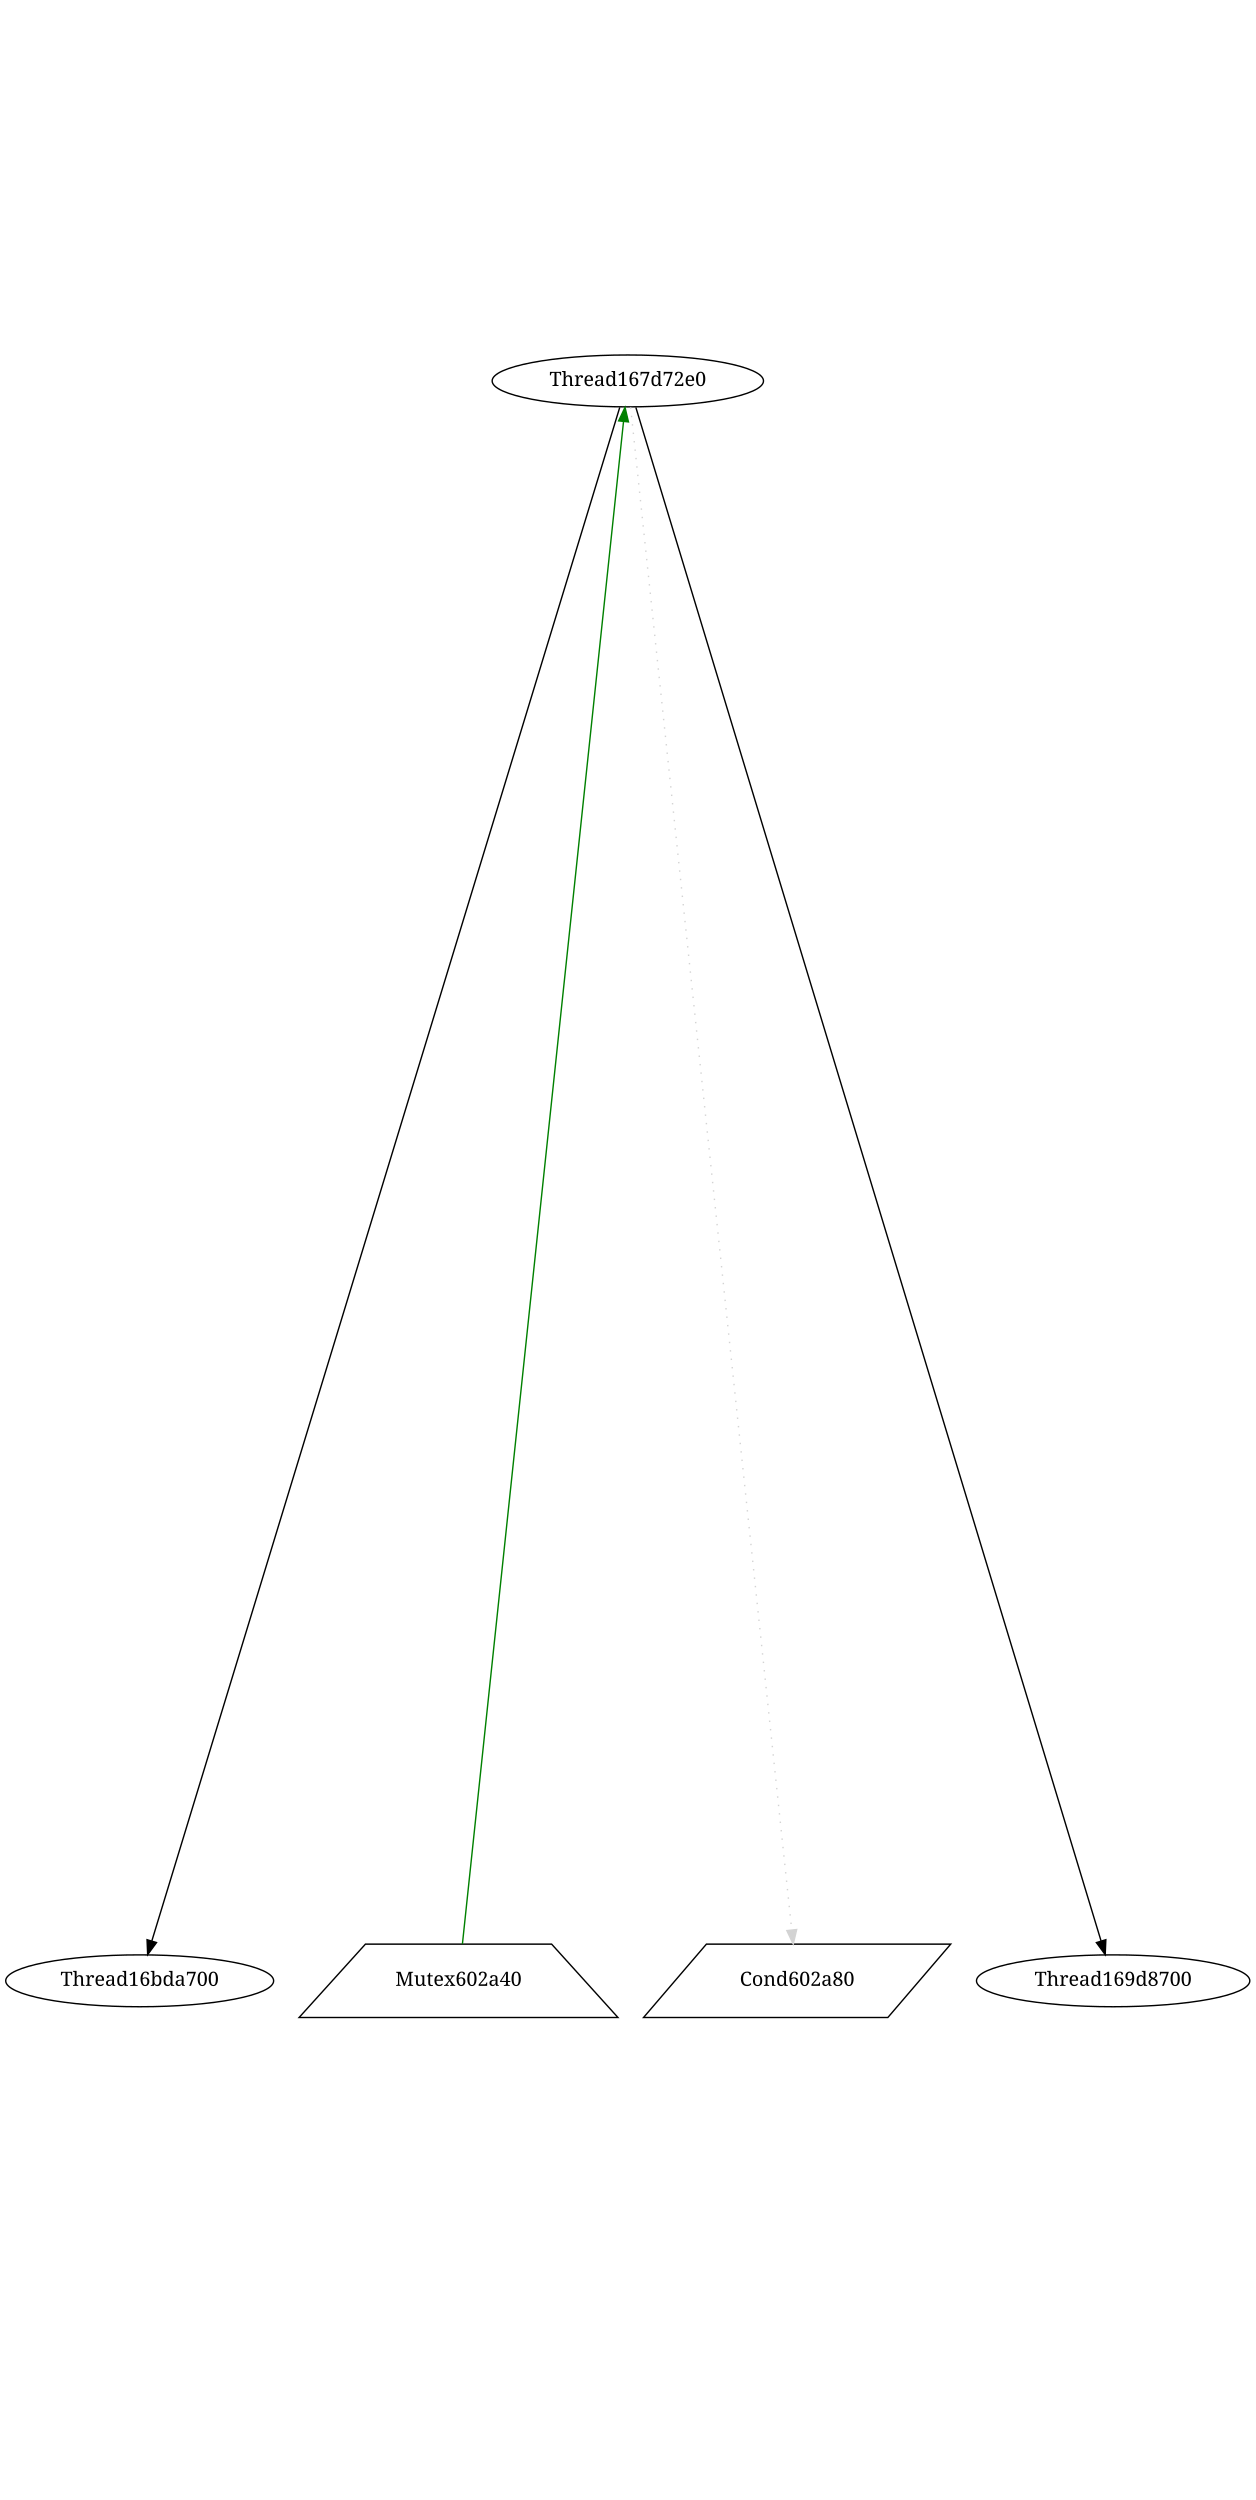
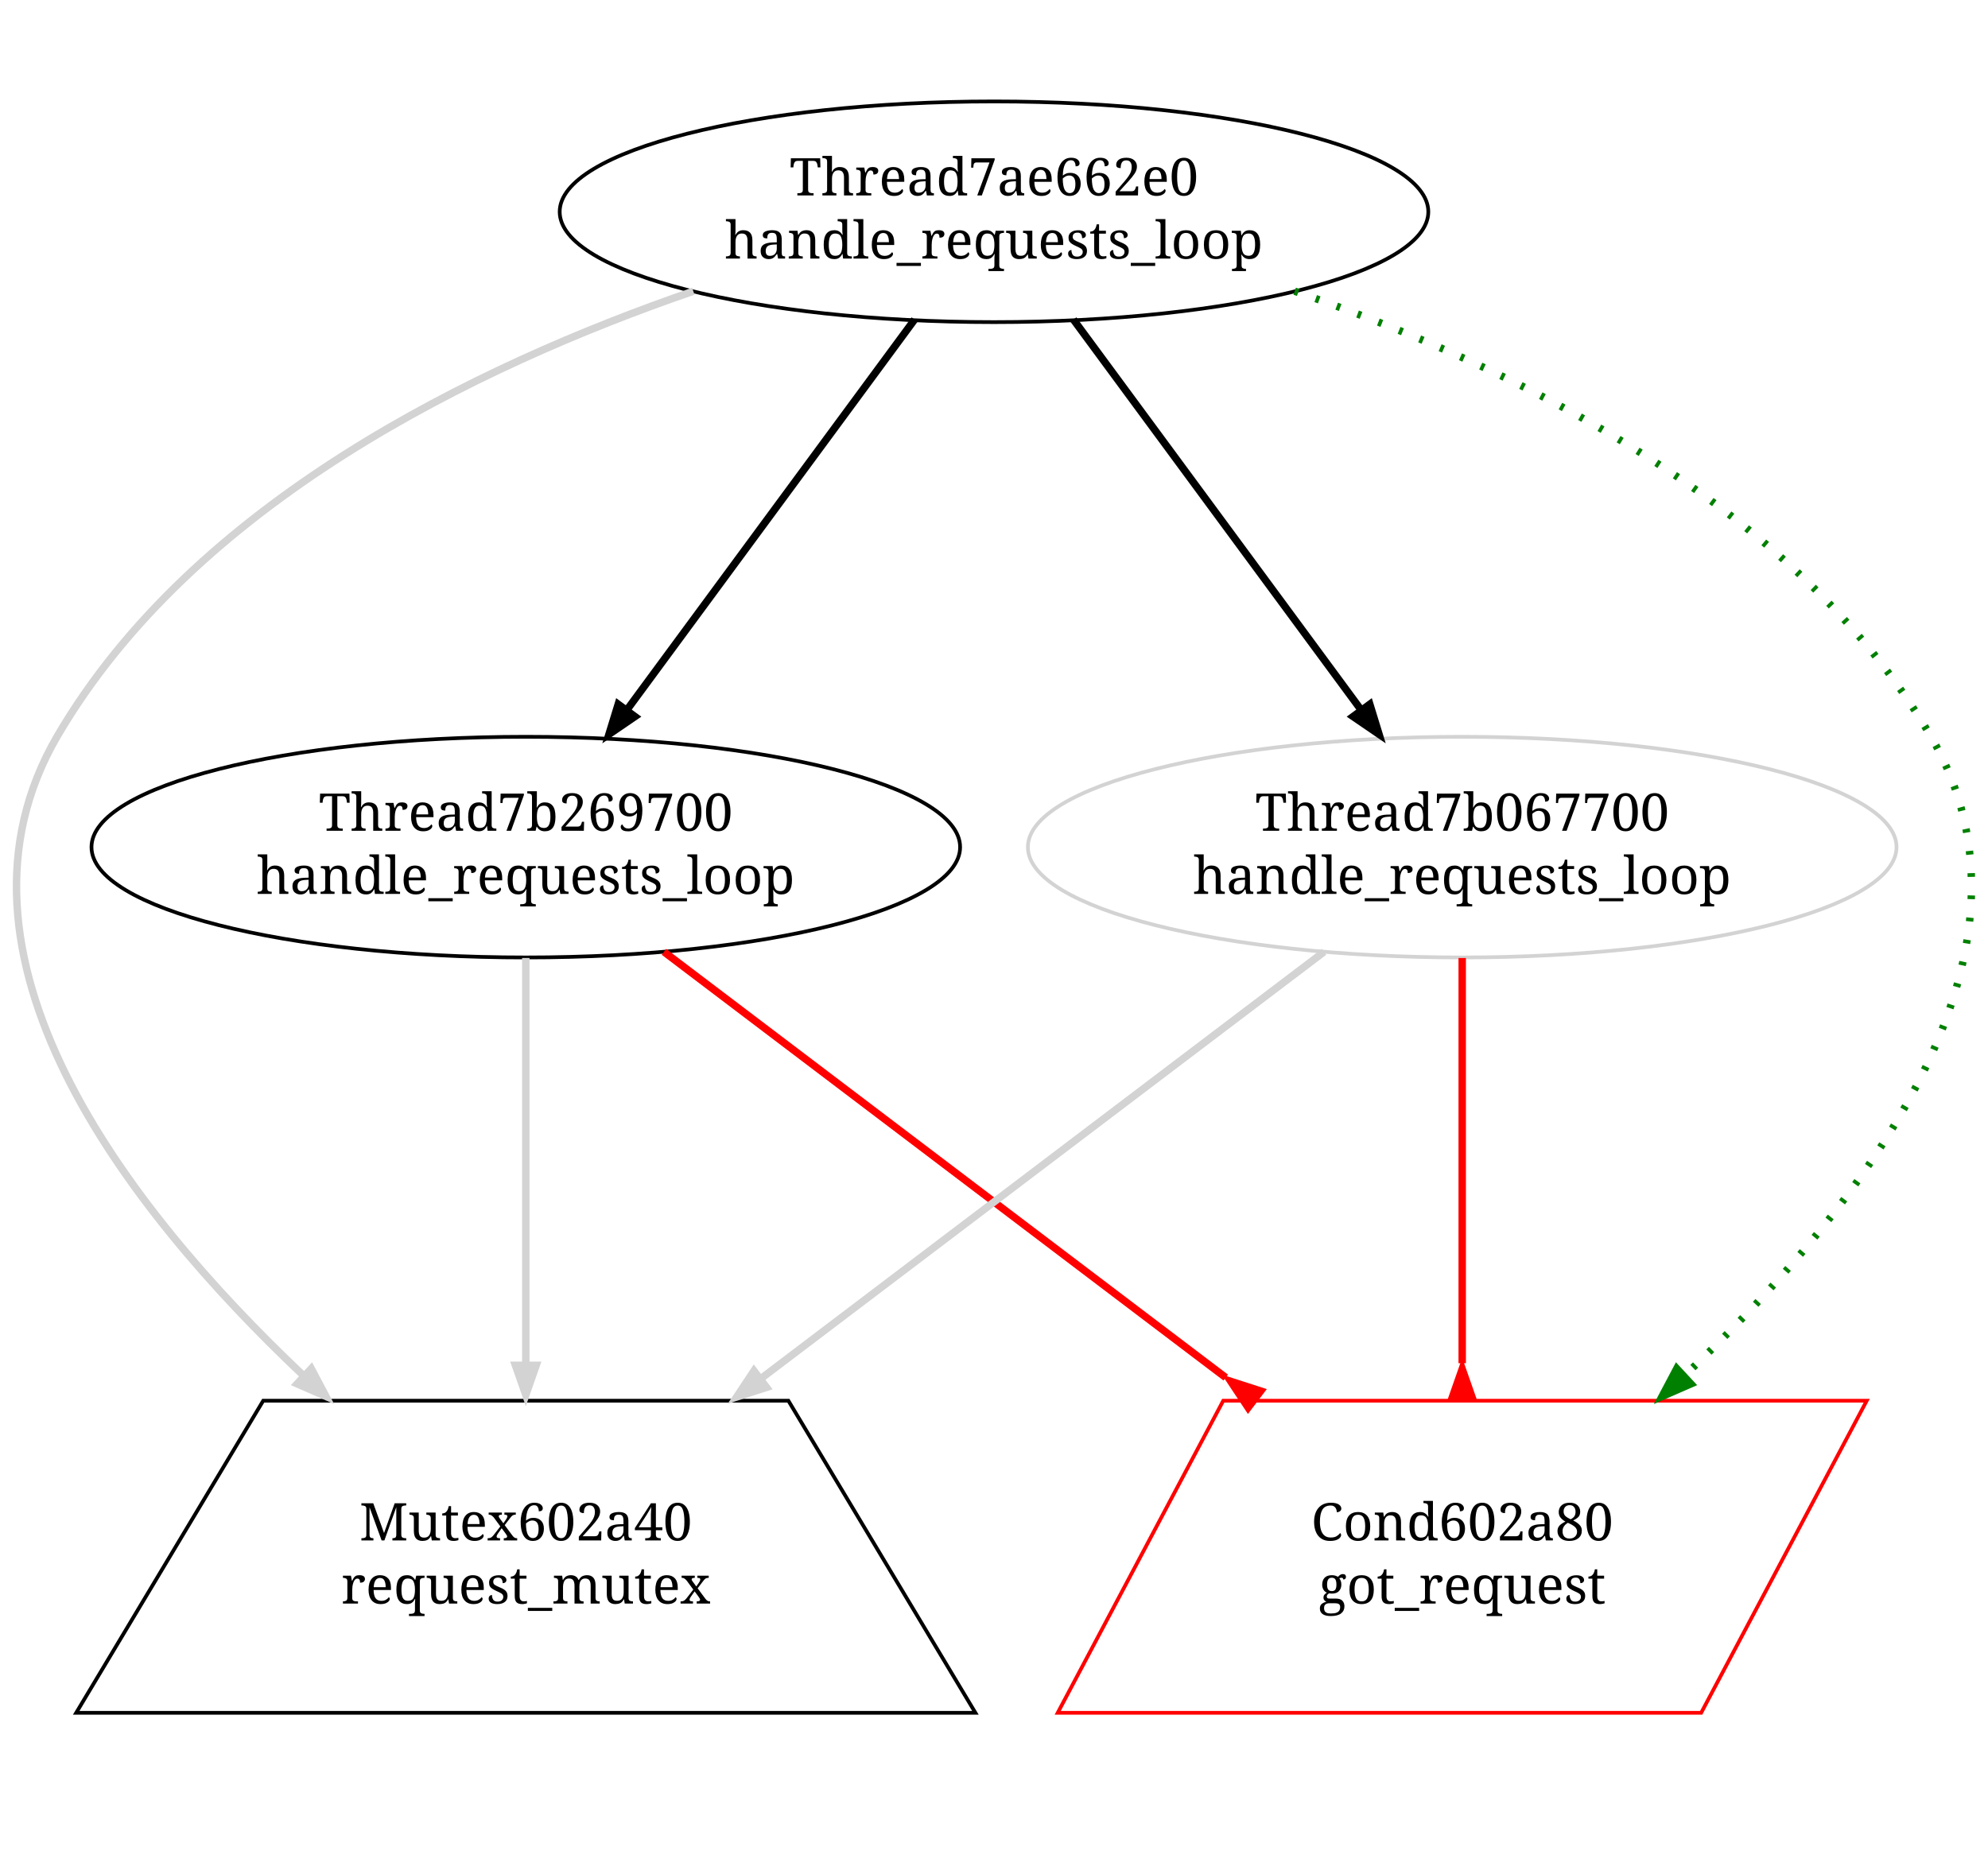
- <svg xmlns="http://www.w3.org/2000/svg" width="890pt" height="1772pt" viewBox="0.00 0.00 890.00 1772.00">
-   <g id="graph1" class="graph" transform="scale(1 1) rotate(0) translate(4 1768)">
-     <polygon fill="white" stroke="white" points="-4,5 -4,-1768 887,-1768 887,5 -4,5" />
+ <svg xmlns="http://www.w3.org/2000/svg" width="535pt" height="498pt" viewBox="0.00 0.00 534.70 498.00">
+   <g id="graph1" class="graph" transform="scale(1 1) rotate(0) translate(4 494)">
+     <polygon fill="white" stroke="white" points="-4,5 -4,-494 531.704,-494 531.704,5 -4,5" />
    <g id="node1" class="node">
-       <ellipse fill="none" stroke="black" cx="95" cy="-364" rx="94.96" ry="18.385" />
-       <text text-anchor="middle" x="95" y="-360.4" font-family="Times Roman,serif" font-size="14.00">Thread16bda700</text>
+       <polygon fill="none" stroke="black" points="208.018,-117 66.686,-117 16.352,-33 258.352,-33 208.018,-117" />
+       <text text-anchor="middle" x="137.352" y="-79.4" font-family="Times Roman,serif" font-size="14.00">Mutex602a40</text>
+       <text text-anchor="middle" x="137.352" y="-62.4" font-family="Times Roman,serif" font-size="14.00">request_mutex</text>
    </g>
    <g id="node2" class="node">
-       <polygon fill="none" stroke="black" points="386.994,-390 255.006,-390 208,-338 434,-338 386.994,-390" />
-       <text text-anchor="middle" x="321" y="-360.4" font-family="Times Roman,serif" font-size="14.00">Mutex602a40</text>
+       <polygon fill="none" stroke="red" points="498.211,-117 325.041,-117 280.493,-33 453.664,-33 498.211,-117" />
+       <text text-anchor="middle" x="389.352" y="-79.4" font-family="Times Roman,serif" font-size="14.00">Cond602a80</text>
+       <text text-anchor="middle" x="389.352" y="-62.4" font-family="Times Roman,serif" font-size="14.00">got_request</text>
    </g>
    <g id="node3" class="node">
-       <polygon fill="none" stroke="black" points="669.859,-390 496.689,-390 452.141,-338 625.311,-338 669.859,-390" />
-       <text text-anchor="middle" x="561" y="-360.4" font-family="Times Roman,serif" font-size="14.00">Cond602a80</text>
-     </g>
-     <g id="node4" class="node">
-       <ellipse fill="none" stroke="black" cx="785" cy="-364" rx="96.874" ry="18.385" />
-       <text text-anchor="middle" x="785" y="-360.4" font-family="Times Roman,serif" font-size="14.00">Thread169d8700</text>
-     </g>
-     <g id="node5" class="node">
-       <ellipse fill="none" stroke="black" cx="441" cy="-1498" rx="96.166" ry="18.385" />
-       <text text-anchor="middle" x="441" y="-1494.4" font-family="Times Roman,serif" font-size="14.00">Thread167d72e0</text>
+       <ellipse fill="none" stroke="black" cx="263.352" cy="-437" rx="116.88" ry="29.698" />
+       <text text-anchor="middle" x="263.352" y="-441.4" font-family="Times Roman,serif" font-size="14.00">Thread7ae662e0</text>
+       <text text-anchor="middle" x="263.352" y="-424.4" font-family="Times Roman,serif" font-size="14.00">handle_requests_loop</text>
    </g>
    <g id="edge2" class="edge">
-       <path fill="none" stroke="black" d="M435.283,-1479.26C394.874,-1346.82 152.503,-552.464 103.597,-392.178" />
-       <polygon fill="black" stroke="black" points="106.926,-391.094 100.66,-382.551 100.231,-393.137 106.926,-391.094" />
+       <path fill="none" stroke="lightgray" stroke-width="2" d="M182.434,-415.62C123.56,-395.359 47.995,-358.491 11.352,-296 -23.107,-237.233 29.703,-169.051 77.127,-124.135" />
+       <polygon fill="lightgray" stroke="lightgray" points="79.727,-126.498 84.678,-117.131 74.966,-121.365 79.727,-126.498" />
    </g>
    <g id="edge4" class="edge">
-       <path fill="none" stroke="green" d="M437.963,-1469.3C421.165,-1310.56 339.806,-541.718 323.754,-390.024" />
-       <polygon fill="green" stroke="green" points="434.484,-1469.69 439.017,-1479.26 441.445,-1468.95 434.484,-1469.69" />
+       <path fill="none" stroke="green" stroke-width="2" stroke-dasharray="1,5" d="M344.27,-415.62C403.144,-395.359 478.71,-358.491 515.352,-296 549.811,-237.233 497.002,-169.051 449.577,-124.135" />
+       <polygon fill="green" stroke="green" points="451.738,-121.365 442.026,-117.131 446.978,-126.498 451.738,-121.365" />
+     </g>
+     <g id="node7" class="node">
+       <ellipse fill="none" stroke="black" cx="137.352" cy="-266" rx="116.88" ry="29.698" />
+       <text text-anchor="middle" x="137.352" y="-270.4" font-family="Times Roman,serif" font-size="14.00">Thread7b269700</text>
+       <text text-anchor="middle" x="137.352" y="-253.4" font-family="Times Roman,serif" font-size="14.00">handle_requests_loop</text>
    </g>
    <g id="edge6" class="edge">
-       <path fill="none" stroke="lightgray" stroke-dasharray="1,5" d="M442.983,-1479.26C456.779,-1348.88 538.459,-577.008 557.179,-400.11" />
-       <polygon fill="lightgray" stroke="lightgray" points="560.674,-400.337 558.246,-390.024 553.713,-399.6 560.674,-400.337" />
+       <path fill="none" stroke="black" stroke-width="2" d="M241.978,-407.992C220.709,-379.127 187.982,-334.712 164.802,-303.253" />
+       <polygon fill="black" stroke="black" points="167.581,-301.124 158.831,-295.15 161.946,-305.277 167.581,-301.124" />
+     </g>
+     <g id="node9" class="node">
+       <ellipse fill="none" stroke="lightgray" cx="389.352" cy="-266" rx="116.88" ry="29.698" />
+       <text text-anchor="middle" x="389.352" y="-270.4" font-family="Times Roman,serif" font-size="14.00">Thread7b067700</text>
+       <text text-anchor="middle" x="389.352" y="-253.4" font-family="Times Roman,serif" font-size="14.00">handle_requests_loop</text>
    </g>
    <g id="edge8" class="edge">
-       <path fill="none" stroke="black" d="M446.684,-1479.26C486.859,-1346.82 727.829,-552.464 776.452,-392.178" />
-       <polygon fill="black" stroke="black" points="779.819,-393.136 779.373,-382.551 773.12,-391.104 779.819,-393.136" />
+       <path fill="none" stroke="black" stroke-width="2" d="M284.726,-407.992C305.996,-379.127 338.722,-334.712 361.902,-303.253" />
+       <polygon fill="black" stroke="black" points="364.759,-305.277 367.873,-295.15 359.123,-301.124 364.759,-305.277" />
+     </g>
+     <g id="edge10" class="edge">
+       <path fill="none" stroke="lightgray" stroke-width="2" d="M137.352,-236.156C137.352,-207.031 137.352,-162.114 137.352,-127.092" />
+       <polygon fill="lightgray" stroke="lightgray" points="140.852,-127.034 137.352,-117.034 133.852,-127.034 140.852,-127.034" />
+     </g>
+     <g id="edge12" class="edge">
+       <path fill="none" stroke="red" stroke-width="2" d="M174.536,-237.817C214.269,-207.702 277.976,-159.416 325.713,-123.234" />
+       <polygon fill="red" stroke="red" points="335.945,-119.871 325.861,-123.122 331.716,-114.293 335.945,-119.871" />
+     </g>
+     <g id="edge14" class="edge">
+       <path fill="none" stroke="lightgray" stroke-width="2" d="M352.169,-237.817C312.436,-207.702 248.729,-159.416 200.991,-123.234" />
+       <polygon fill="lightgray" stroke="lightgray" points="202.958,-120.333 192.874,-117.082 198.729,-125.912 202.958,-120.333" />
+     </g>
+     <g id="edge16" class="edge">
+       <path fill="none" stroke="red" stroke-width="2" d="M389.352,-236.156C389.352,-207.031 389.352,-162.114 389.352,-127.092" />
+       <polygon fill="red" stroke="red" points="392.852,-117.034 389.352,-127.034 385.852,-117.034 392.852,-117.034" />
    </g>
  </g>
</svg>
